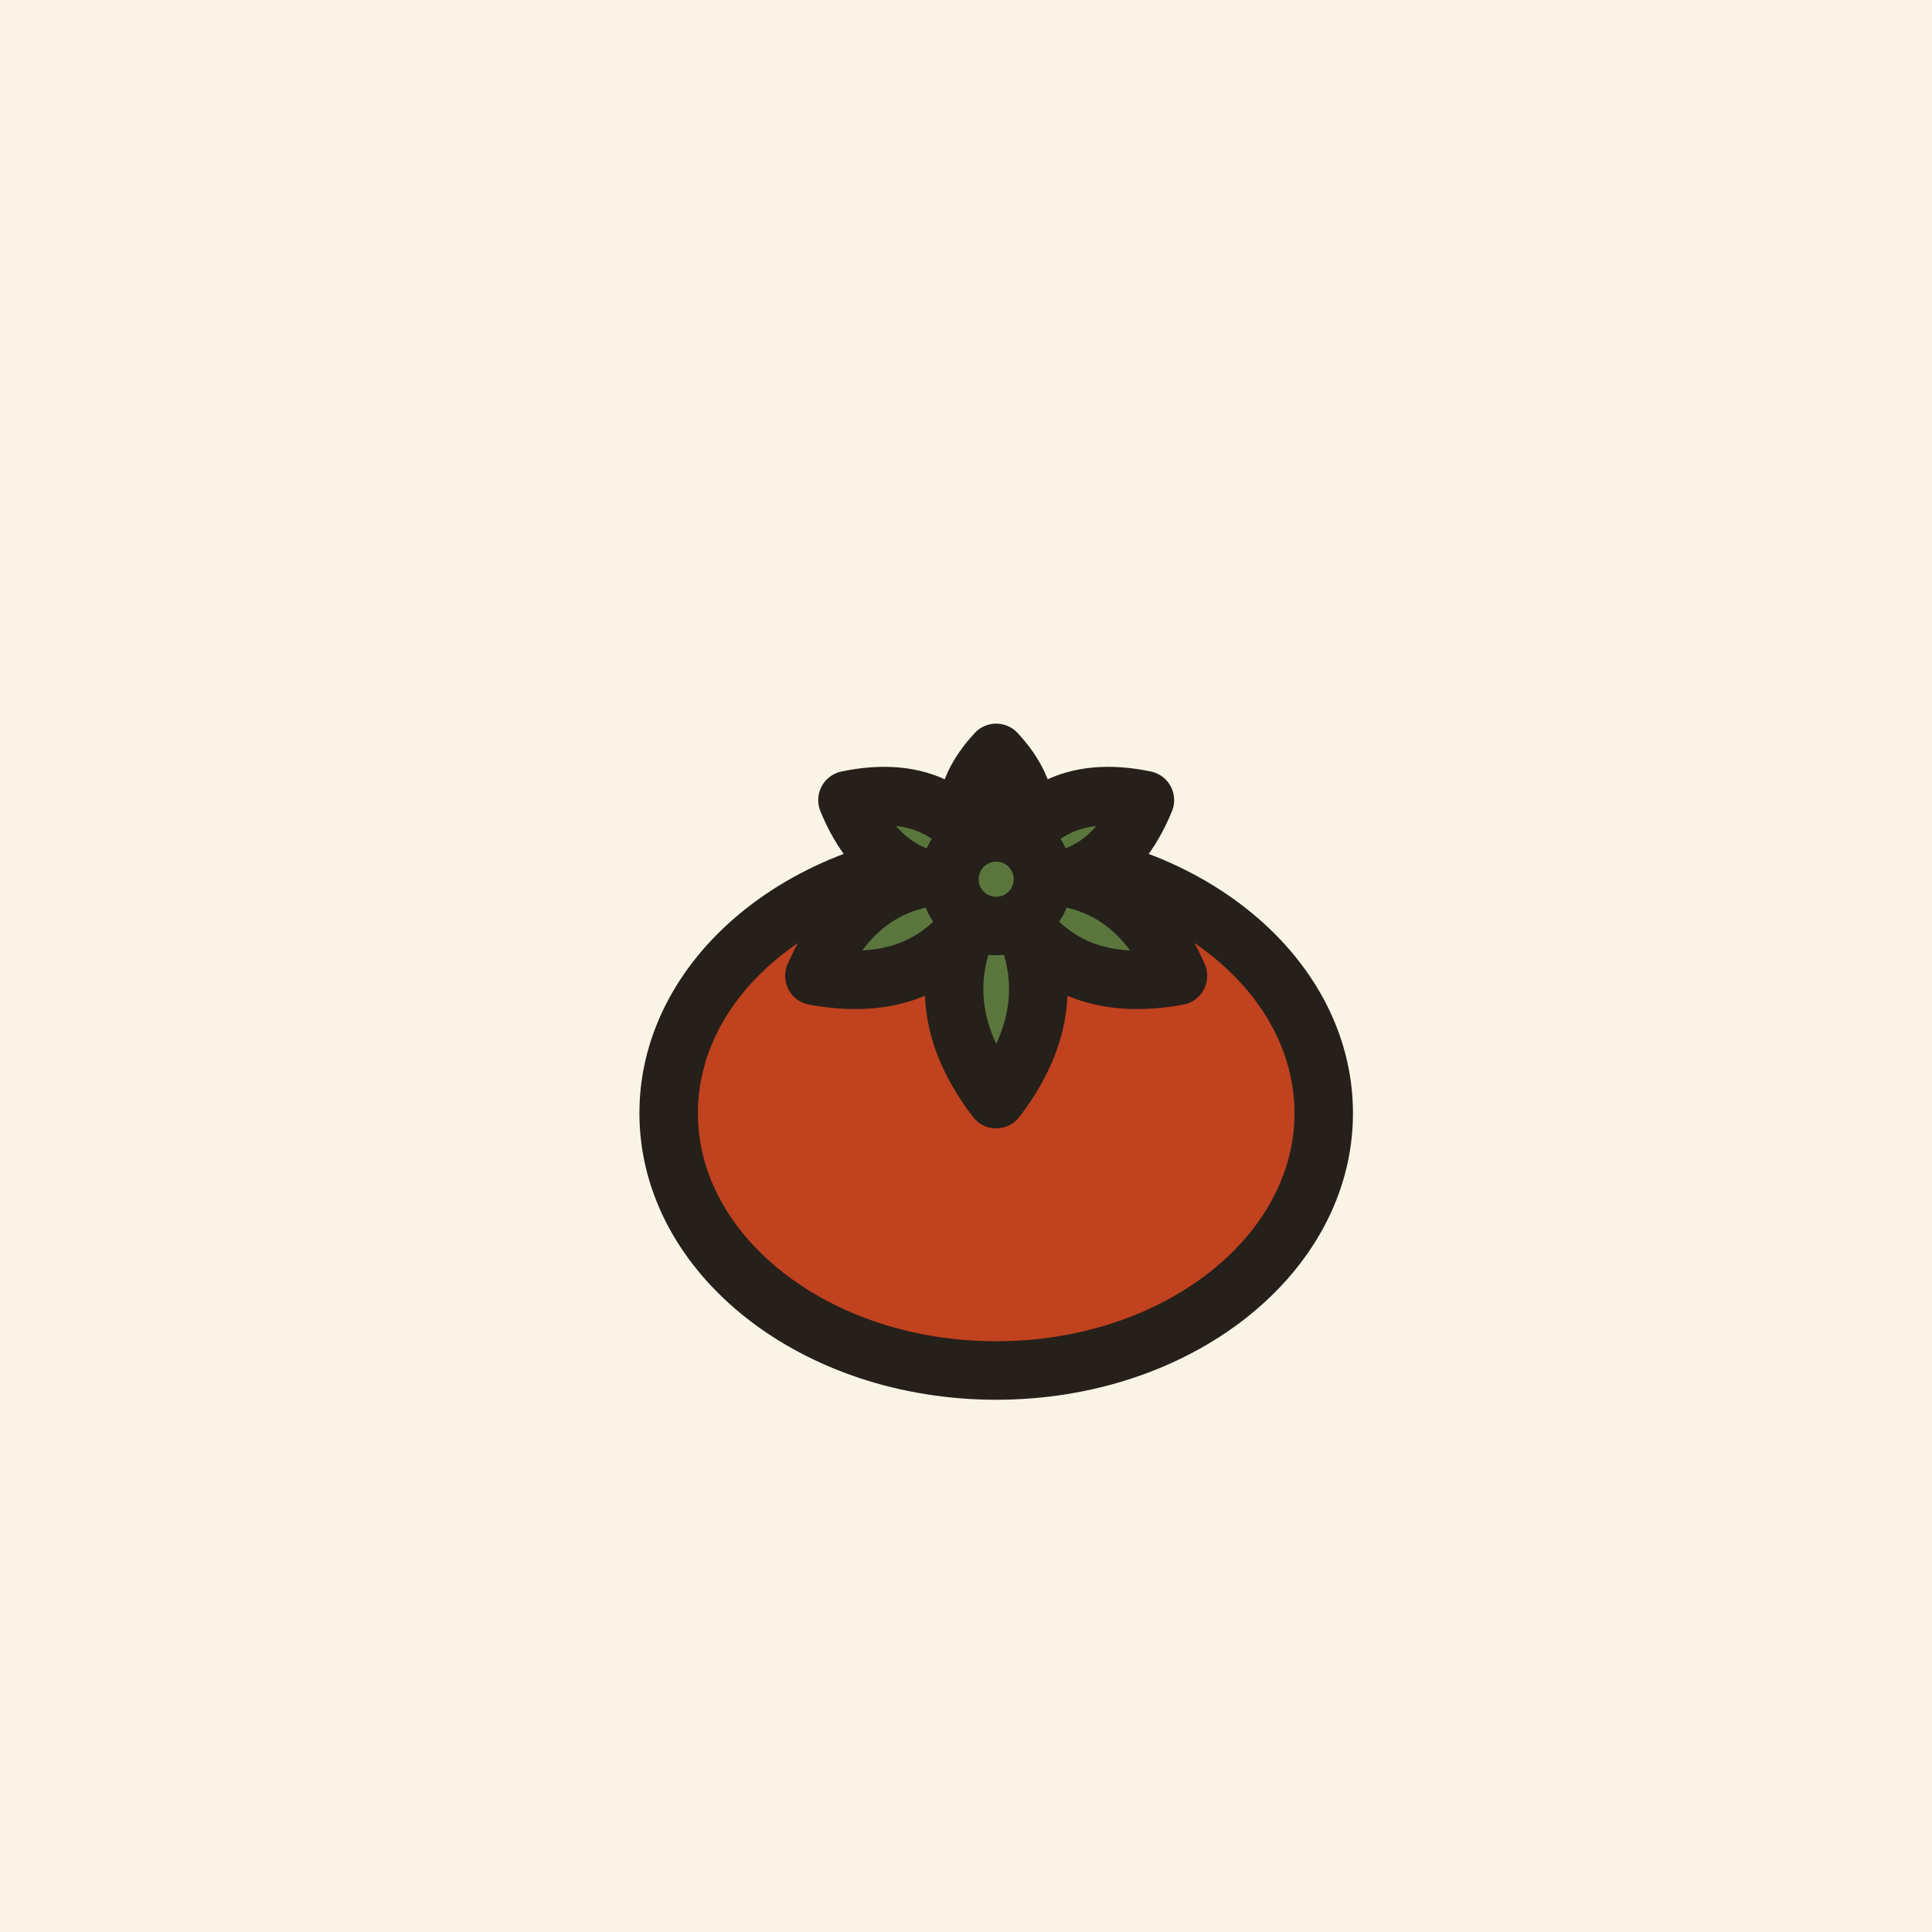
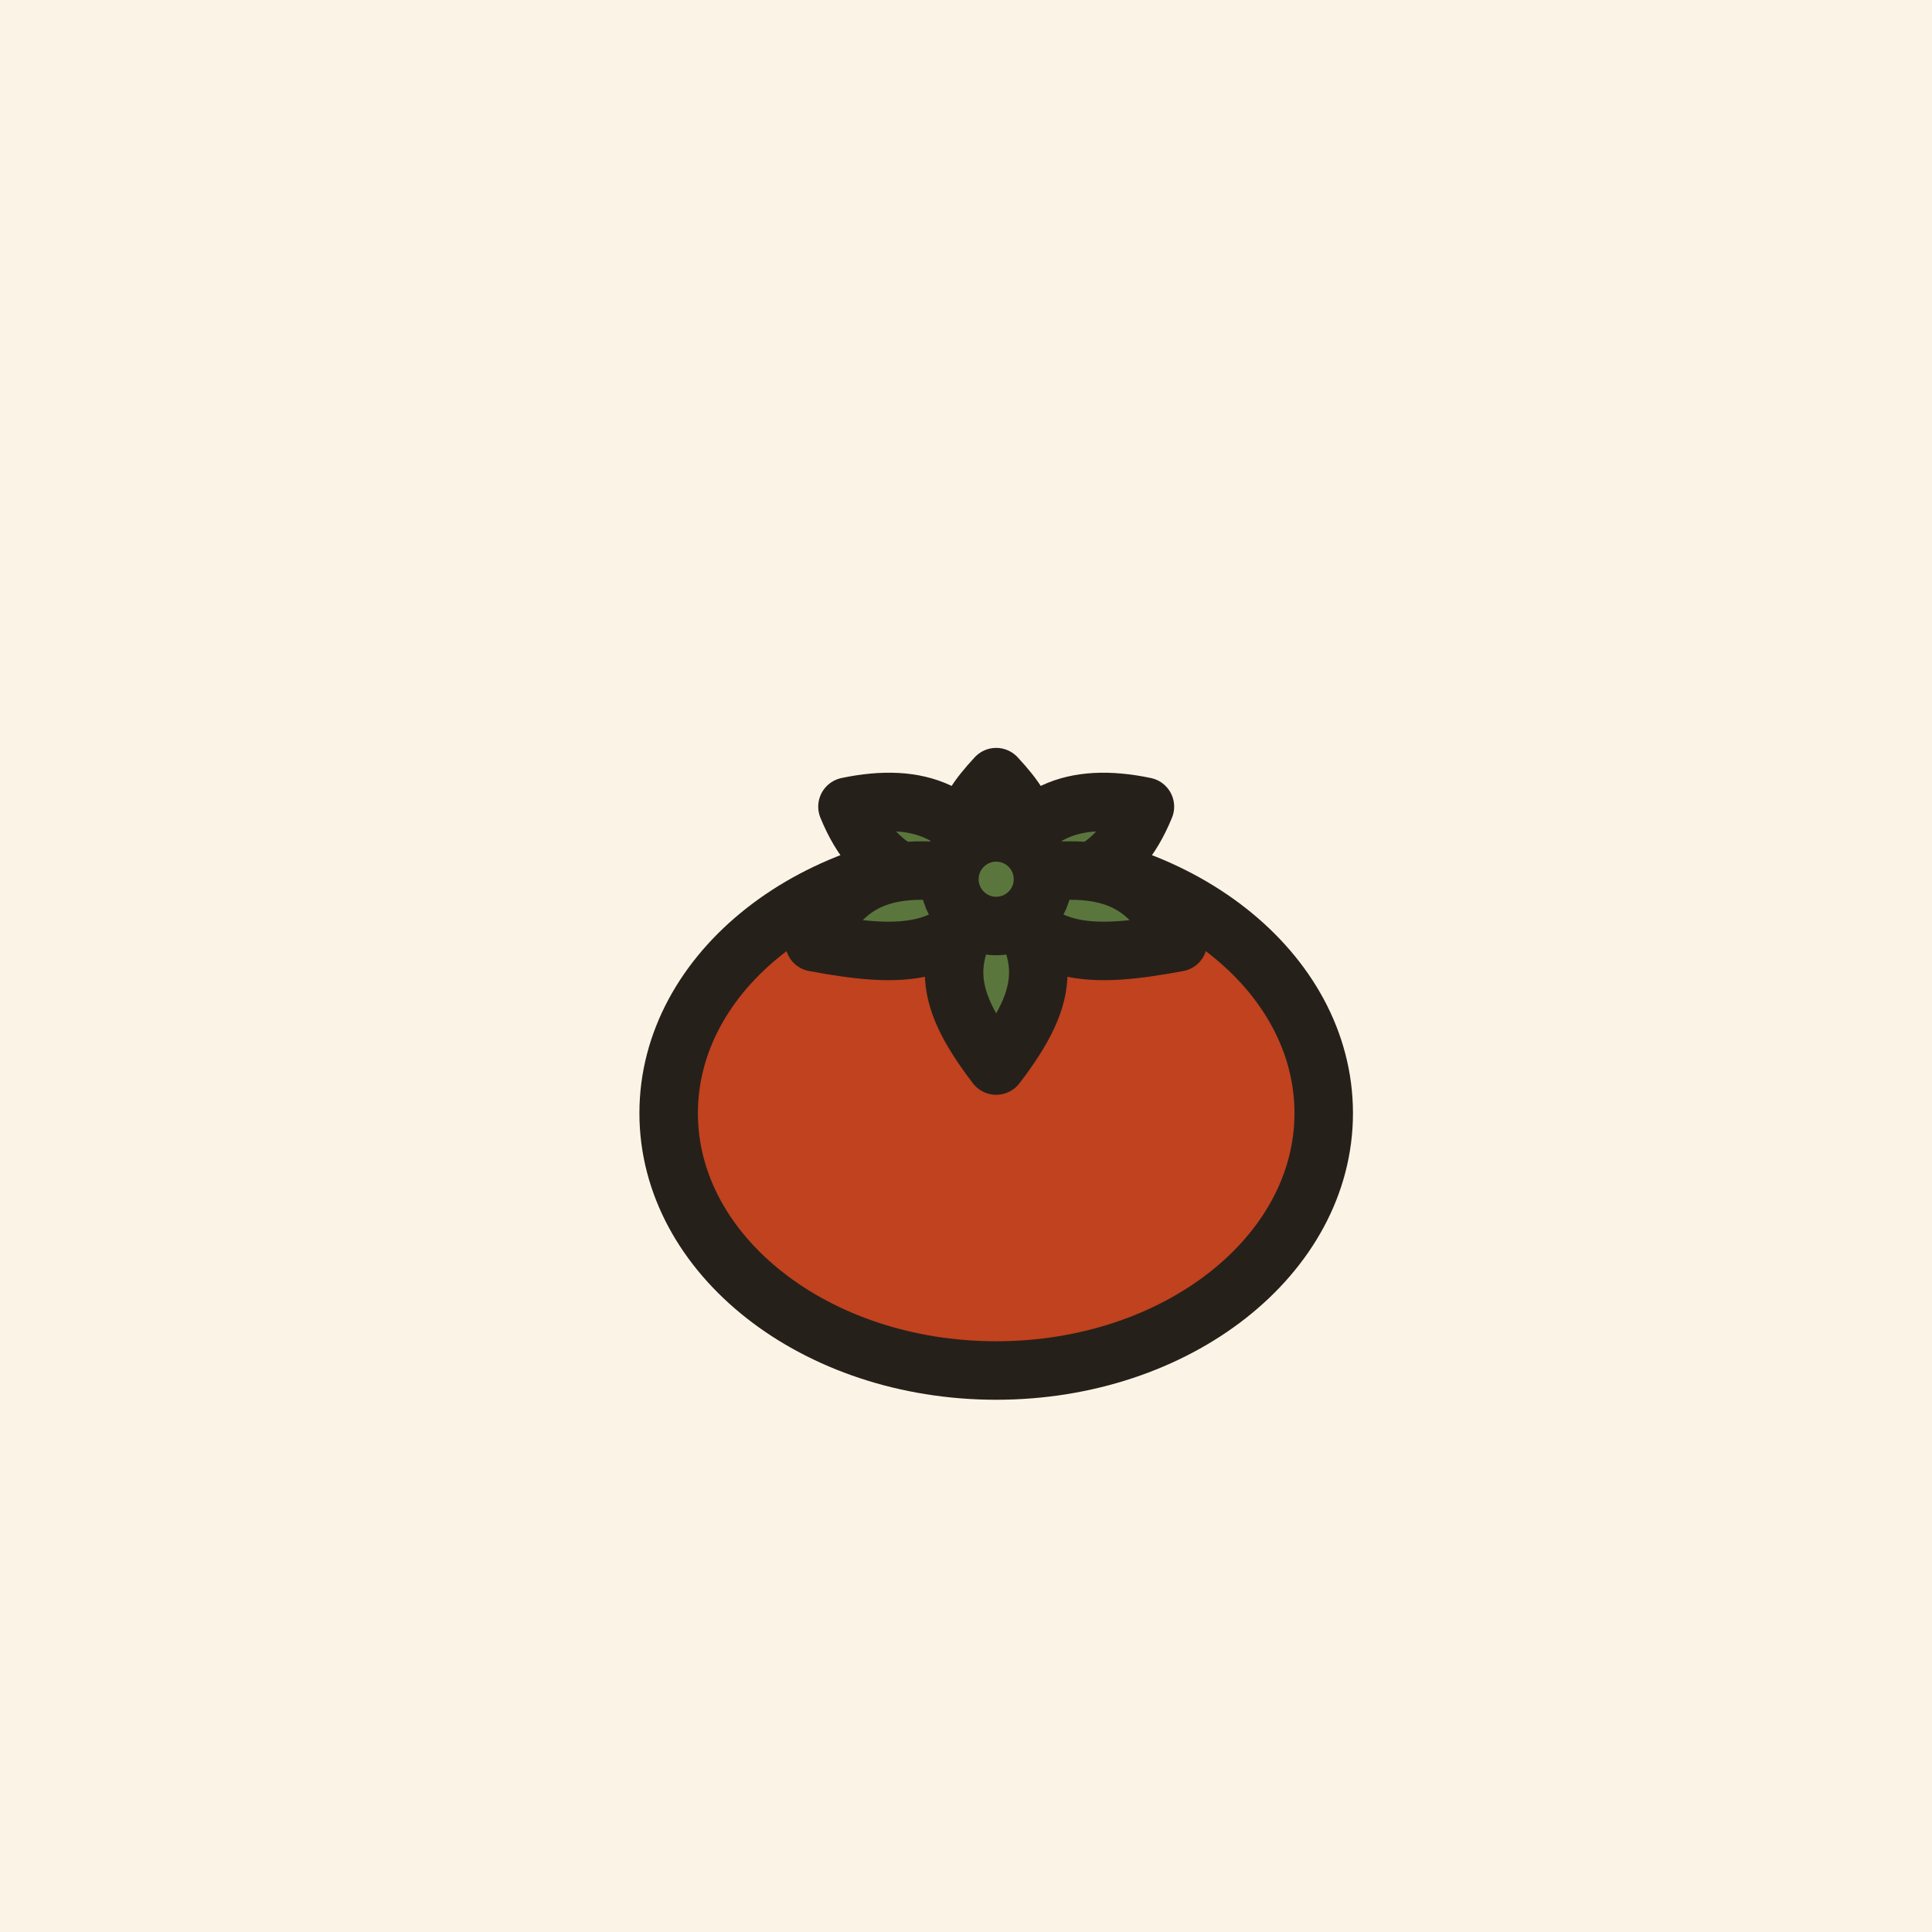
<svg xmlns="http://www.w3.org/2000/svg" viewBox="0 0 512 512">
  <rect width="512" height="512" fill="#FBF4E6" />
  <g transform="translate(140 140) scale(6.2)">
    <ellipse cx="20" cy="25" rx="14" ry="11" fill="#C0421F" stroke="#26201A" stroke-width="2.5" />
    <g fill="#5A763D" stroke="#26201A" stroke-width="2.5" stroke-linejoin="round">
-       <path d="M0 0 Q-2.5 -2.7 0 -5.4 Q2.5 -2.7 0 0Z" transform="translate(20 15) rotate(0)" />
-       <path d="M0 0 Q-3 -3.6 0 -7.2 Q3 -3.6 0 0Z" transform="translate(20 15) rotate(62)" />
-       <path d="M0 0 Q-3 -3.6 0 -7.2 Q3 -3.6 0 0Z" transform="translate(20 15) rotate(298)" />
-       <path d="M0 0 Q-3.5 -4.4 0 -8.8 Q3.5 -4.4 0 0Z" transform="translate(20 15) rotate(118)" />
-       <path d="M0 0 Q-3.5 -4.4 0 -8.8 Q3.5 -4.4 0 0Z" transform="translate(20 15) rotate(242)" />
-       <path d="M0 0 Q-3.6 -4.7 0 -9.4 Q3.6 -4.7 0 0Z" transform="translate(20 15) rotate(180)" />
+       <path d="M 0,0 C -1.667,-1.8 -1.667,-2.563 0,-4.363 1.667,-2.563 1.667,-1.8 0,0 Z" transform="translate(20,15)" />
+       <path d="M 0,0 C -2,-2.4 -1.754,-4.669 0.246,-7.069 2.246,-4.669 2,-2.4 0,0 Z" transform="rotate(62,-2.482096,24.14279)" />
+       <path d="M 0,0 C -2,-2.4 -2.246,-4.669 -0.246,-7.069 1.754,-4.669 2,-2.4 0,0 Z" transform="rotate(-62,22.4821,-9.142795)" />
+       <path d="M 0,0 C -2.333,-2.933 -3.601,-5.193 -1.267,-8.126 1.066,-5.193 2.333,-2.933 0,0 Z" transform="rotate(118,5.493545,13.50861)" />
+       <path d="M 0,0 C -2.333,-2.933 -1.066,-5.193 1.267,-8.126 3.601,-5.193 2.333,-2.933 0,0 Z" transform="rotate(-118,14.50646,1.491394)" />
+       <path d="M 0,0 C -2.4,-3.133 -2.4,-4.831 0,-7.965 2.4,-4.831 2.4,-3.133 0,0 Z" transform="rotate(180,10,7.5)" />
    </g>
    <circle cx="20" cy="15" r="2" fill="#5A763D" stroke="#26201A" stroke-width="2.5" />
  </g>
</svg>
